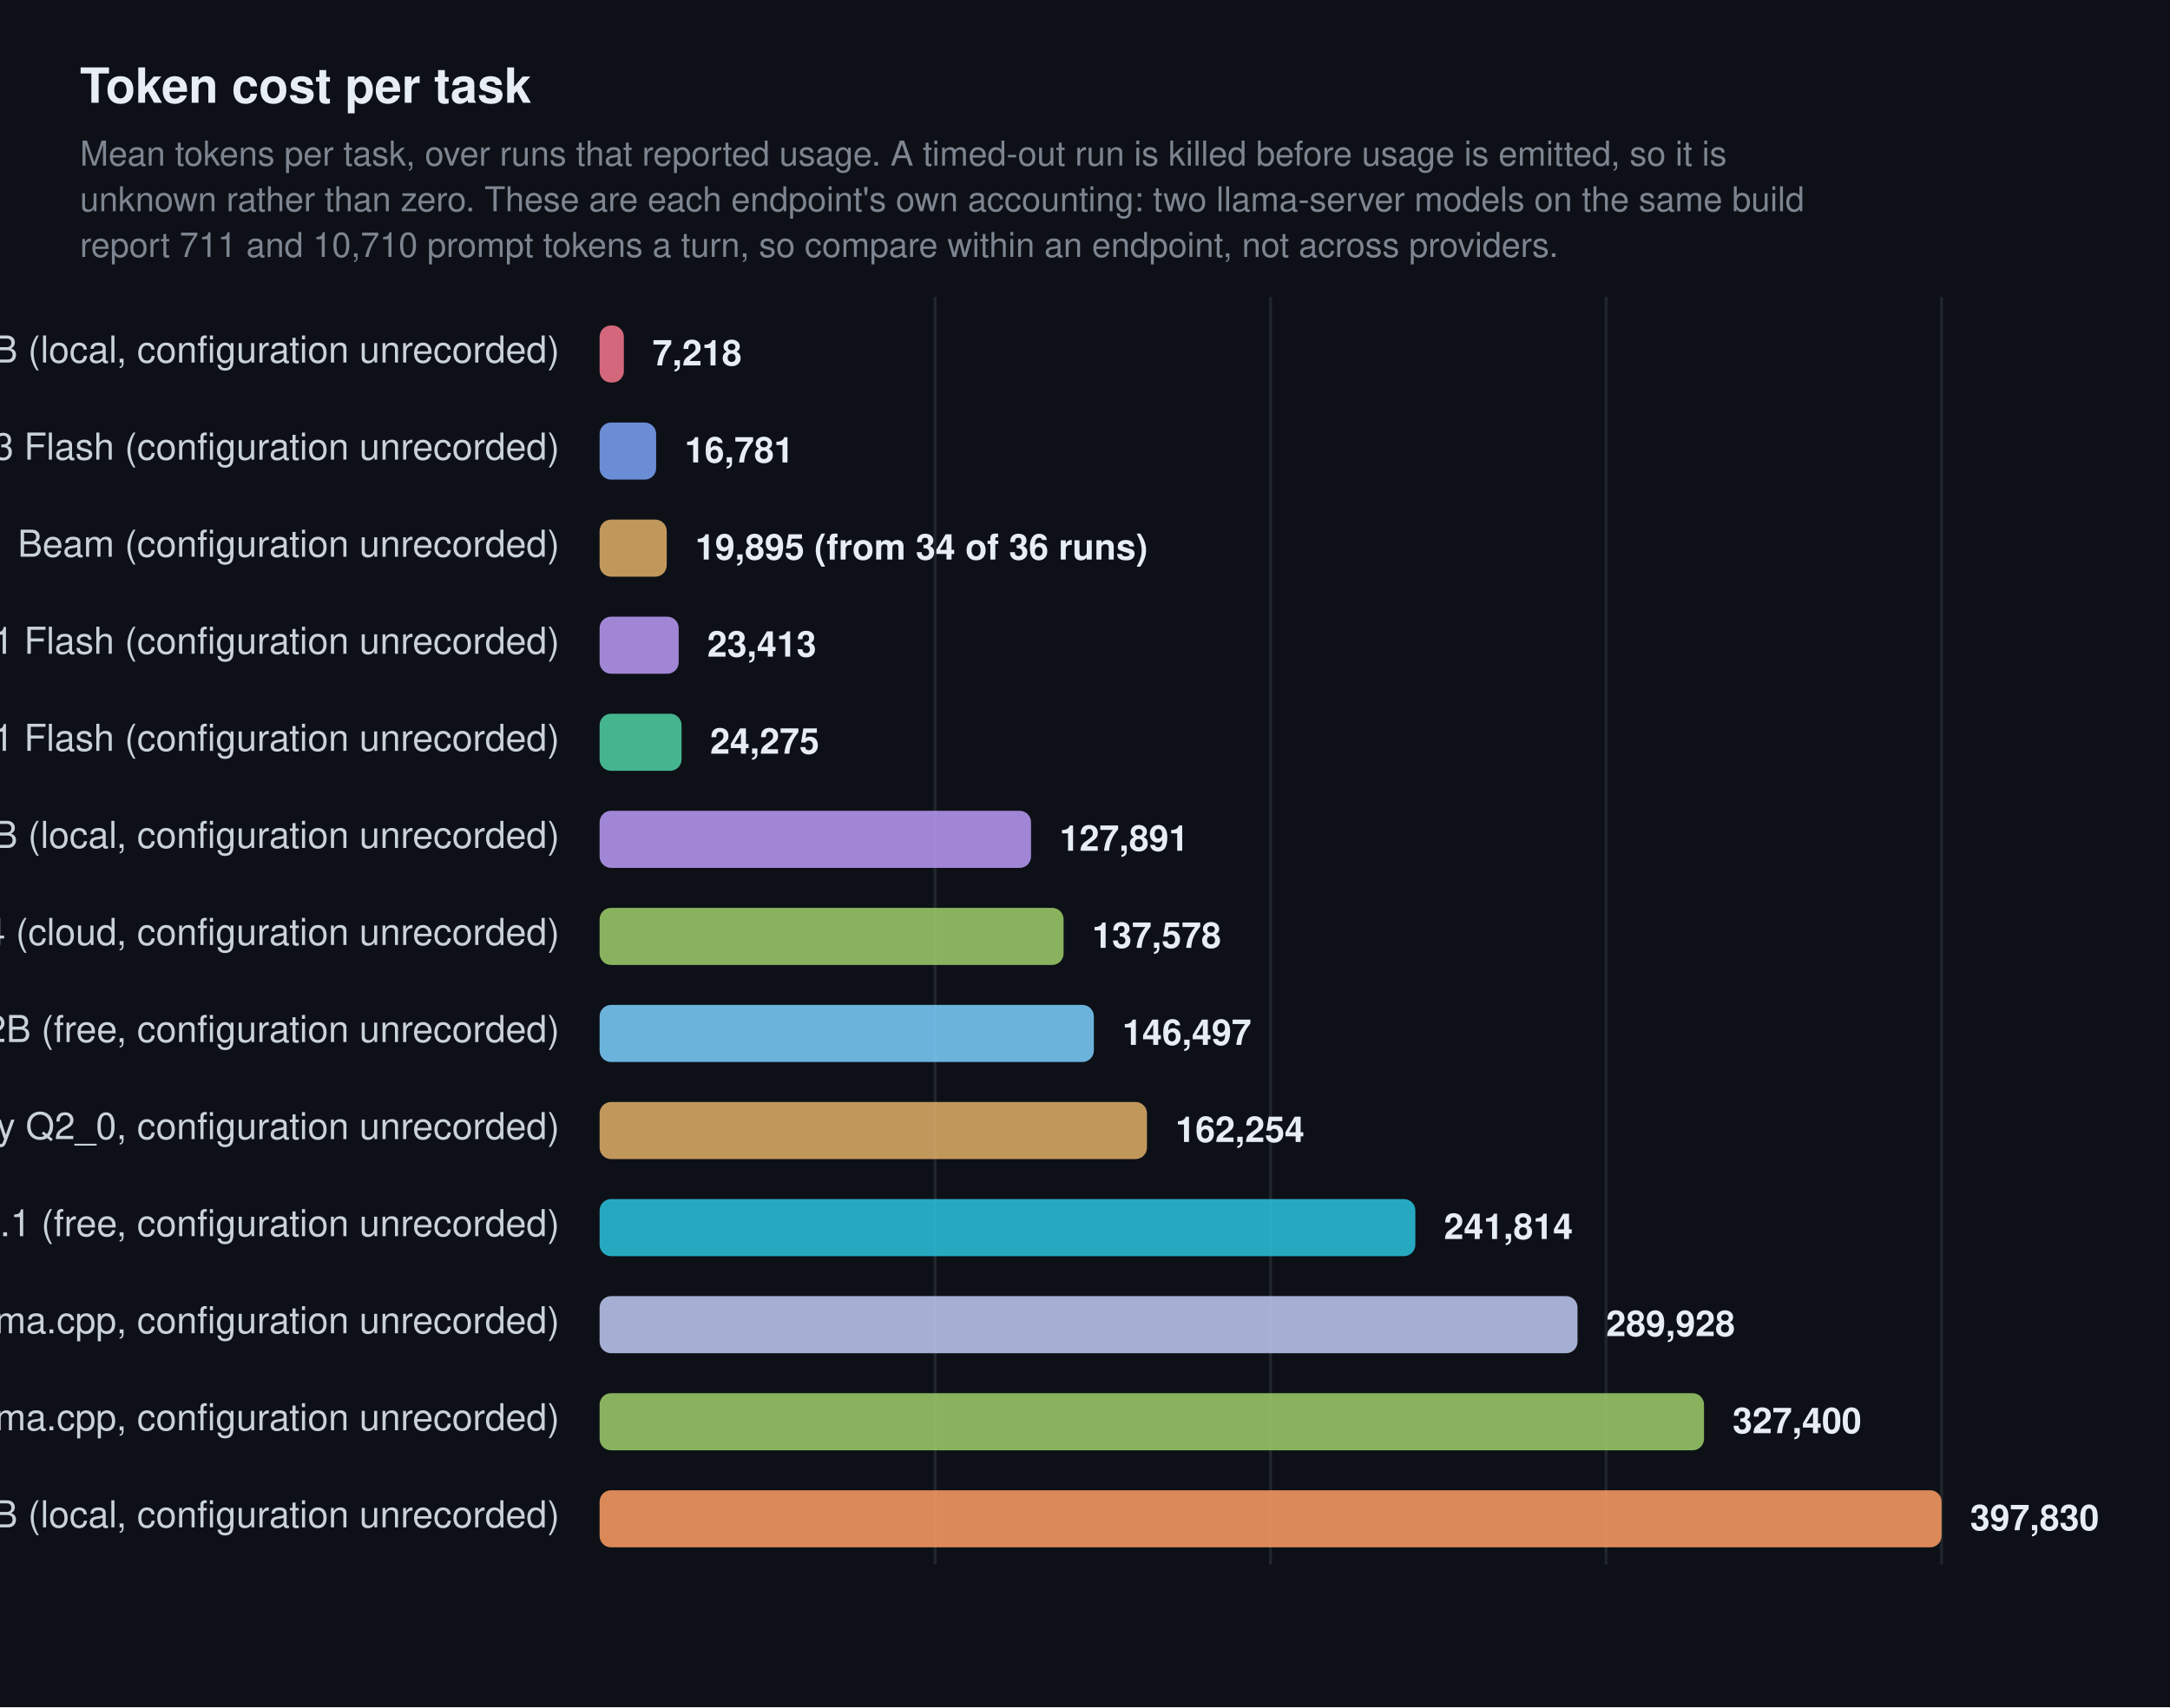
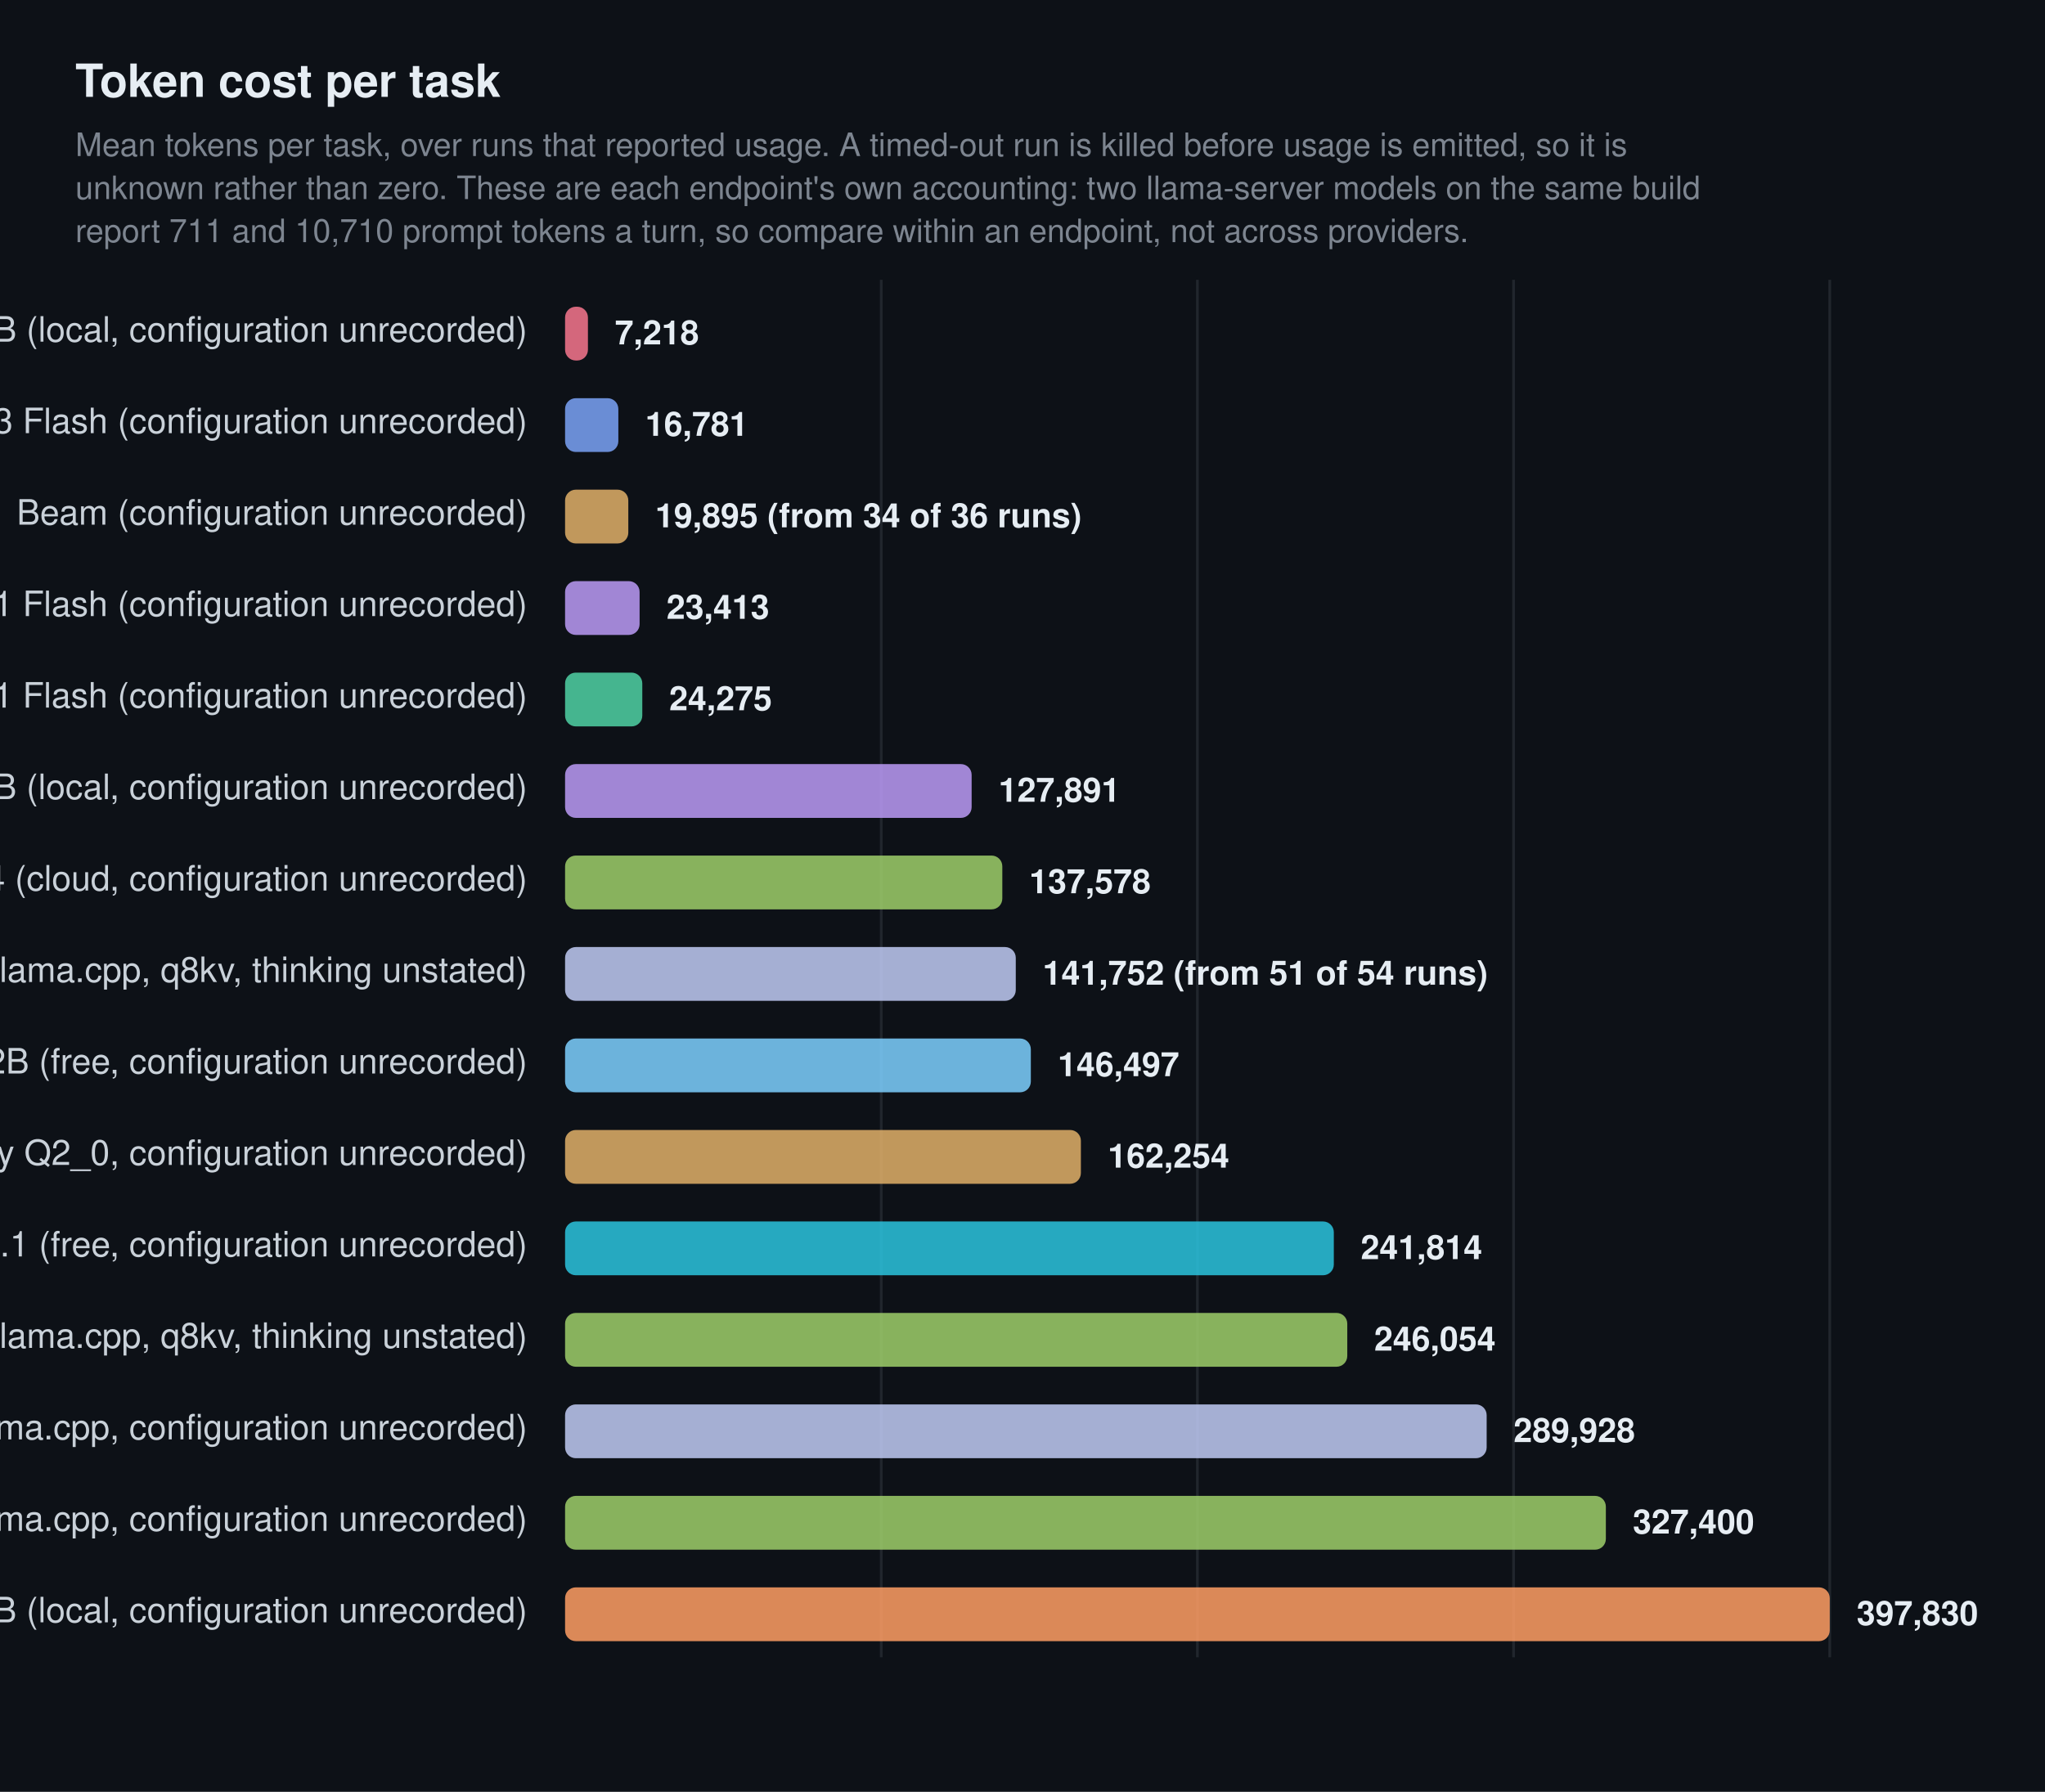
- <svg xmlns="http://www.w3.org/2000/svg" width="760" height="598" viewBox="0 0 760 598" font-family="ui-sans-serif, -apple-system, Segoe UI, Helvetica, Arial, sans-serif">
+ <svg xmlns="http://www.w3.org/2000/svg" width="760" height="666" viewBox="0 0 760 666" font-family="ui-sans-serif, -apple-system, Segoe UI, Helvetica, Arial, sans-serif">
  <rect width="100%" height="100%" fill="#0d1117" />
  <text x="28" y="36" fill="#e6edf3" font-size="17" font-weight="600">Token cost per task</text>
  <text x="28" y="58" fill="#7d8590" font-size="12">Mean tokens per task, over runs that reported usage. A timed-out run is killed before usage is emitted, so it is</text>
  <text x="28" y="74" fill="#7d8590" font-size="12">unknown rather than zero. These are each endpoint's own accounting: two llama-server models on the same build</text>
  <text x="28" y="90" fill="#7d8590" font-size="12">report 711 and 10,710 prompt tokens a turn, so compare within an endpoint, not across providers.</text>
-   <line x1="327.5" y1="104" x2="327.5" y2="548" stroke="#21262d" stroke-width="1" />
-   <line x1="445.0" y1="104" x2="445.0" y2="548" stroke="#21262d" stroke-width="1" />
-   <line x1="562.5" y1="104" x2="562.5" y2="548" stroke="#21262d" stroke-width="1" />
-   <line x1="680.0" y1="104" x2="680.0" y2="548" stroke="#21262d" stroke-width="1" />
+   <line x1="327.5" y1="104" x2="327.5" y2="616" stroke="#21262d" stroke-width="1" />
+   <line x1="445.0" y1="104" x2="445.0" y2="616" stroke="#21262d" stroke-width="1" />
+   <line x1="562.5" y1="104" x2="562.5" y2="616" stroke="#21262d" stroke-width="1" />
+   <line x1="680.0" y1="104" x2="680.0" y2="616" stroke="#21262d" stroke-width="1" />
  <text x="196" y="127" fill="#c9d1d9" font-size="13" text-anchor="end">Qwen3.6 35B (local, configuration unrecorded)</text>
  <rect x="210" y="114" width="8.5" height="20" rx="4" fill="#f7768e" opacity="0.85" />
  <text x="228.5" y="128" fill="#e6edf3" font-size="12.5" font-weight="600">7,218</text>
  <text x="196" y="161" fill="#c9d1d9" font-size="13" text-anchor="end">GLM-5.3 Flash (configuration unrecorded)</text>
  <rect x="210" y="148" width="19.8" height="20" rx="4" fill="#7aa2f7" opacity="0.85" />
  <text x="239.8" y="162" fill="#e6edf3" font-size="12.5" font-weight="600">16,781</text>
  <text x="196" y="195" fill="#c9d1d9" font-size="13" text-anchor="end">Beam (configuration unrecorded)</text>
  <rect x="210" y="182" width="23.5" height="20" rx="4" fill="#e0af68" opacity="0.85" />
  <text x="243.5" y="196" fill="#e6edf3" font-size="12.5" font-weight="600">19,895  (from 34 of 36 runs)</text>
  <text x="196" y="229" fill="#c9d1d9" font-size="13" text-anchor="end">MiniMax M3.1 Flash (configuration unrecorded)</text>
  <rect x="210" y="216" width="27.7" height="20" rx="4" fill="#bb9af7" opacity="0.85" />
  <text x="247.7" y="230" fill="#e6edf3" font-size="12.5" font-weight="600">23,413</text>
  <text x="196" y="263" fill="#c9d1d9" font-size="13" text-anchor="end">DeepSeek V4.1 Flash (configuration unrecorded)</text>
  <rect x="210" y="250" width="28.7" height="20" rx="4" fill="#4fd1a5" opacity="0.85" />
  <text x="248.7" y="264" fill="#e6edf3" font-size="12.5" font-weight="600">24,275</text>
  <text x="196" y="297" fill="#c9d1d9" font-size="13" text-anchor="end">Groot 19B (local, configuration unrecorded)</text>
  <rect x="210" y="284" width="151.1" height="20" rx="4" fill="#bb9af7" opacity="0.85" />
  <text x="371.1" y="298" fill="#e6edf3" font-size="12.5" font-weight="600">127,891</text>
  <text x="196" y="331" fill="#c9d1d9" font-size="13" text-anchor="end">Gemma 4 (cloud, configuration unrecorded)</text>
  <rect x="210" y="318" width="162.5" height="20" rx="4" fill="#9ece6a" opacity="0.85" />
  <text x="382.5" y="332" fill="#e6edf3" font-size="12.5" font-weight="600">137,578</text>
-   <text x="196" y="365" fill="#c9d1d9" font-size="13" text-anchor="end">Ornith 1.5 122B (free, configuration unrecorded)</text>
-   <rect x="210" y="352" width="173.1" height="20" rx="4" fill="#7dcfff" opacity="0.85" />
-   <text x="393.1" y="366" fill="#e6edf3" font-size="12.5" font-weight="600">146,497</text>
-   <text x="196" y="399" fill="#c9d1d9" font-size="13" text-anchor="end">Bonsai 2 9B (ternary Q2_0, configuration unrecorded)</text>
-   <rect x="210" y="386" width="191.7" height="20" rx="4" fill="#e0af68" opacity="0.85" />
-   <text x="411.7" y="400" fill="#e6edf3" font-size="12.5" font-weight="600">162,254</text>
-   <text x="196" y="433" fill="#c9d1d9" font-size="13" text-anchor="end">Laguna S 2.1 (free, configuration unrecorded)</text>
-   <rect x="210" y="420" width="285.7" height="20" rx="4" fill="#2ac3de" opacity="0.85" />
-   <text x="505.7" y="434" fill="#e6edf3" font-size="12.5" font-weight="600">241,814</text>
-   <text x="196" y="467" fill="#c9d1d9" font-size="13" text-anchor="end">Ornith 1.5 9B (llama.cpp, configuration unrecorded)</text>
-   <rect x="210" y="454" width="342.5" height="20" rx="4" fill="#c0caf5" opacity="0.85" />
-   <text x="562.5" y="468" fill="#e6edf3" font-size="12.5" font-weight="600">289,928</text>
-   <text x="196" y="501" fill="#c9d1d9" font-size="13" text-anchor="end">LFM3 1.7B (llama.cpp, configuration unrecorded)</text>
-   <rect x="210" y="488" width="386.8" height="20" rx="4" fill="#9ece6a" opacity="0.85" />
-   <text x="606.8" y="502" fill="#e6edf3" font-size="12.5" font-weight="600">327,400</text>
-   <text x="196" y="535" fill="#c9d1d9" font-size="13" text-anchor="end">Nemotron 3.5 Lightning 30B (local, configuration unrecorded)</text>
-   <rect x="210" y="522" width="470.0" height="20" rx="4" fill="#ff9e64" opacity="0.85" />
-   <text x="690.0" y="536" fill="#e6edf3" font-size="12.5" font-weight="600">397,830</text>
+   <text x="196" y="365" fill="#c9d1d9" font-size="13" text-anchor="end">Ornith 1.5 9B (llama.cpp, q8kv, thinking unstated)</text>
+   <rect x="210" y="352" width="167.5" height="20" rx="4" fill="#c0caf5" opacity="0.85" />
+   <text x="387.5" y="366" fill="#e6edf3" font-size="12.5" font-weight="600">141,752  (from 51 of 54 runs)</text>
+   <text x="196" y="399" fill="#c9d1d9" font-size="13" text-anchor="end">Ornith 1.5 122B (free, configuration unrecorded)</text>
+   <rect x="210" y="386" width="173.1" height="20" rx="4" fill="#7dcfff" opacity="0.85" />
+   <text x="393.1" y="400" fill="#e6edf3" font-size="12.5" font-weight="600">146,497</text>
+   <text x="196" y="433" fill="#c9d1d9" font-size="13" text-anchor="end">Bonsai 2 9B (ternary Q2_0, configuration unrecorded)</text>
+   <rect x="210" y="420" width="191.7" height="20" rx="4" fill="#e0af68" opacity="0.85" />
+   <text x="411.7" y="434" fill="#e6edf3" font-size="12.5" font-weight="600">162,254</text>
+   <text x="196" y="467" fill="#c9d1d9" font-size="13" text-anchor="end">Laguna S 2.1 (free, configuration unrecorded)</text>
+   <rect x="210" y="454" width="285.7" height="20" rx="4" fill="#2ac3de" opacity="0.85" />
+   <text x="505.7" y="468" fill="#e6edf3" font-size="12.5" font-weight="600">241,814</text>
+   <text x="196" y="501" fill="#c9d1d9" font-size="13" text-anchor="end">LFM3 1.7B (llama.cpp, q8kv, thinking unstated)</text>
+   <rect x="210" y="488" width="290.7" height="20" rx="4" fill="#9ece6a" opacity="0.85" />
+   <text x="510.7" y="502" fill="#e6edf3" font-size="12.5" font-weight="600">246,054</text>
+   <text x="196" y="535" fill="#c9d1d9" font-size="13" text-anchor="end">Ornith 1.5 9B (llama.cpp, configuration unrecorded)</text>
+   <rect x="210" y="522" width="342.5" height="20" rx="4" fill="#c0caf5" opacity="0.85" />
+   <text x="562.5" y="536" fill="#e6edf3" font-size="12.5" font-weight="600">289,928</text>
+   <text x="196" y="569" fill="#c9d1d9" font-size="13" text-anchor="end">LFM3 1.7B (llama.cpp, configuration unrecorded)</text>
+   <rect x="210" y="556" width="386.8" height="20" rx="4" fill="#9ece6a" opacity="0.85" />
+   <text x="606.8" y="570" fill="#e6edf3" font-size="12.5" font-weight="600">327,400</text>
+   <text x="196" y="603" fill="#c9d1d9" font-size="13" text-anchor="end">Nemotron 3.5 Lightning 30B (local, configuration unrecorded)</text>
+   <rect x="210" y="590" width="470.0" height="20" rx="4" fill="#ff9e64" opacity="0.85" />
+   <text x="690.0" y="604" fill="#e6edf3" font-size="12.5" font-weight="600">397,830</text>
</svg>
